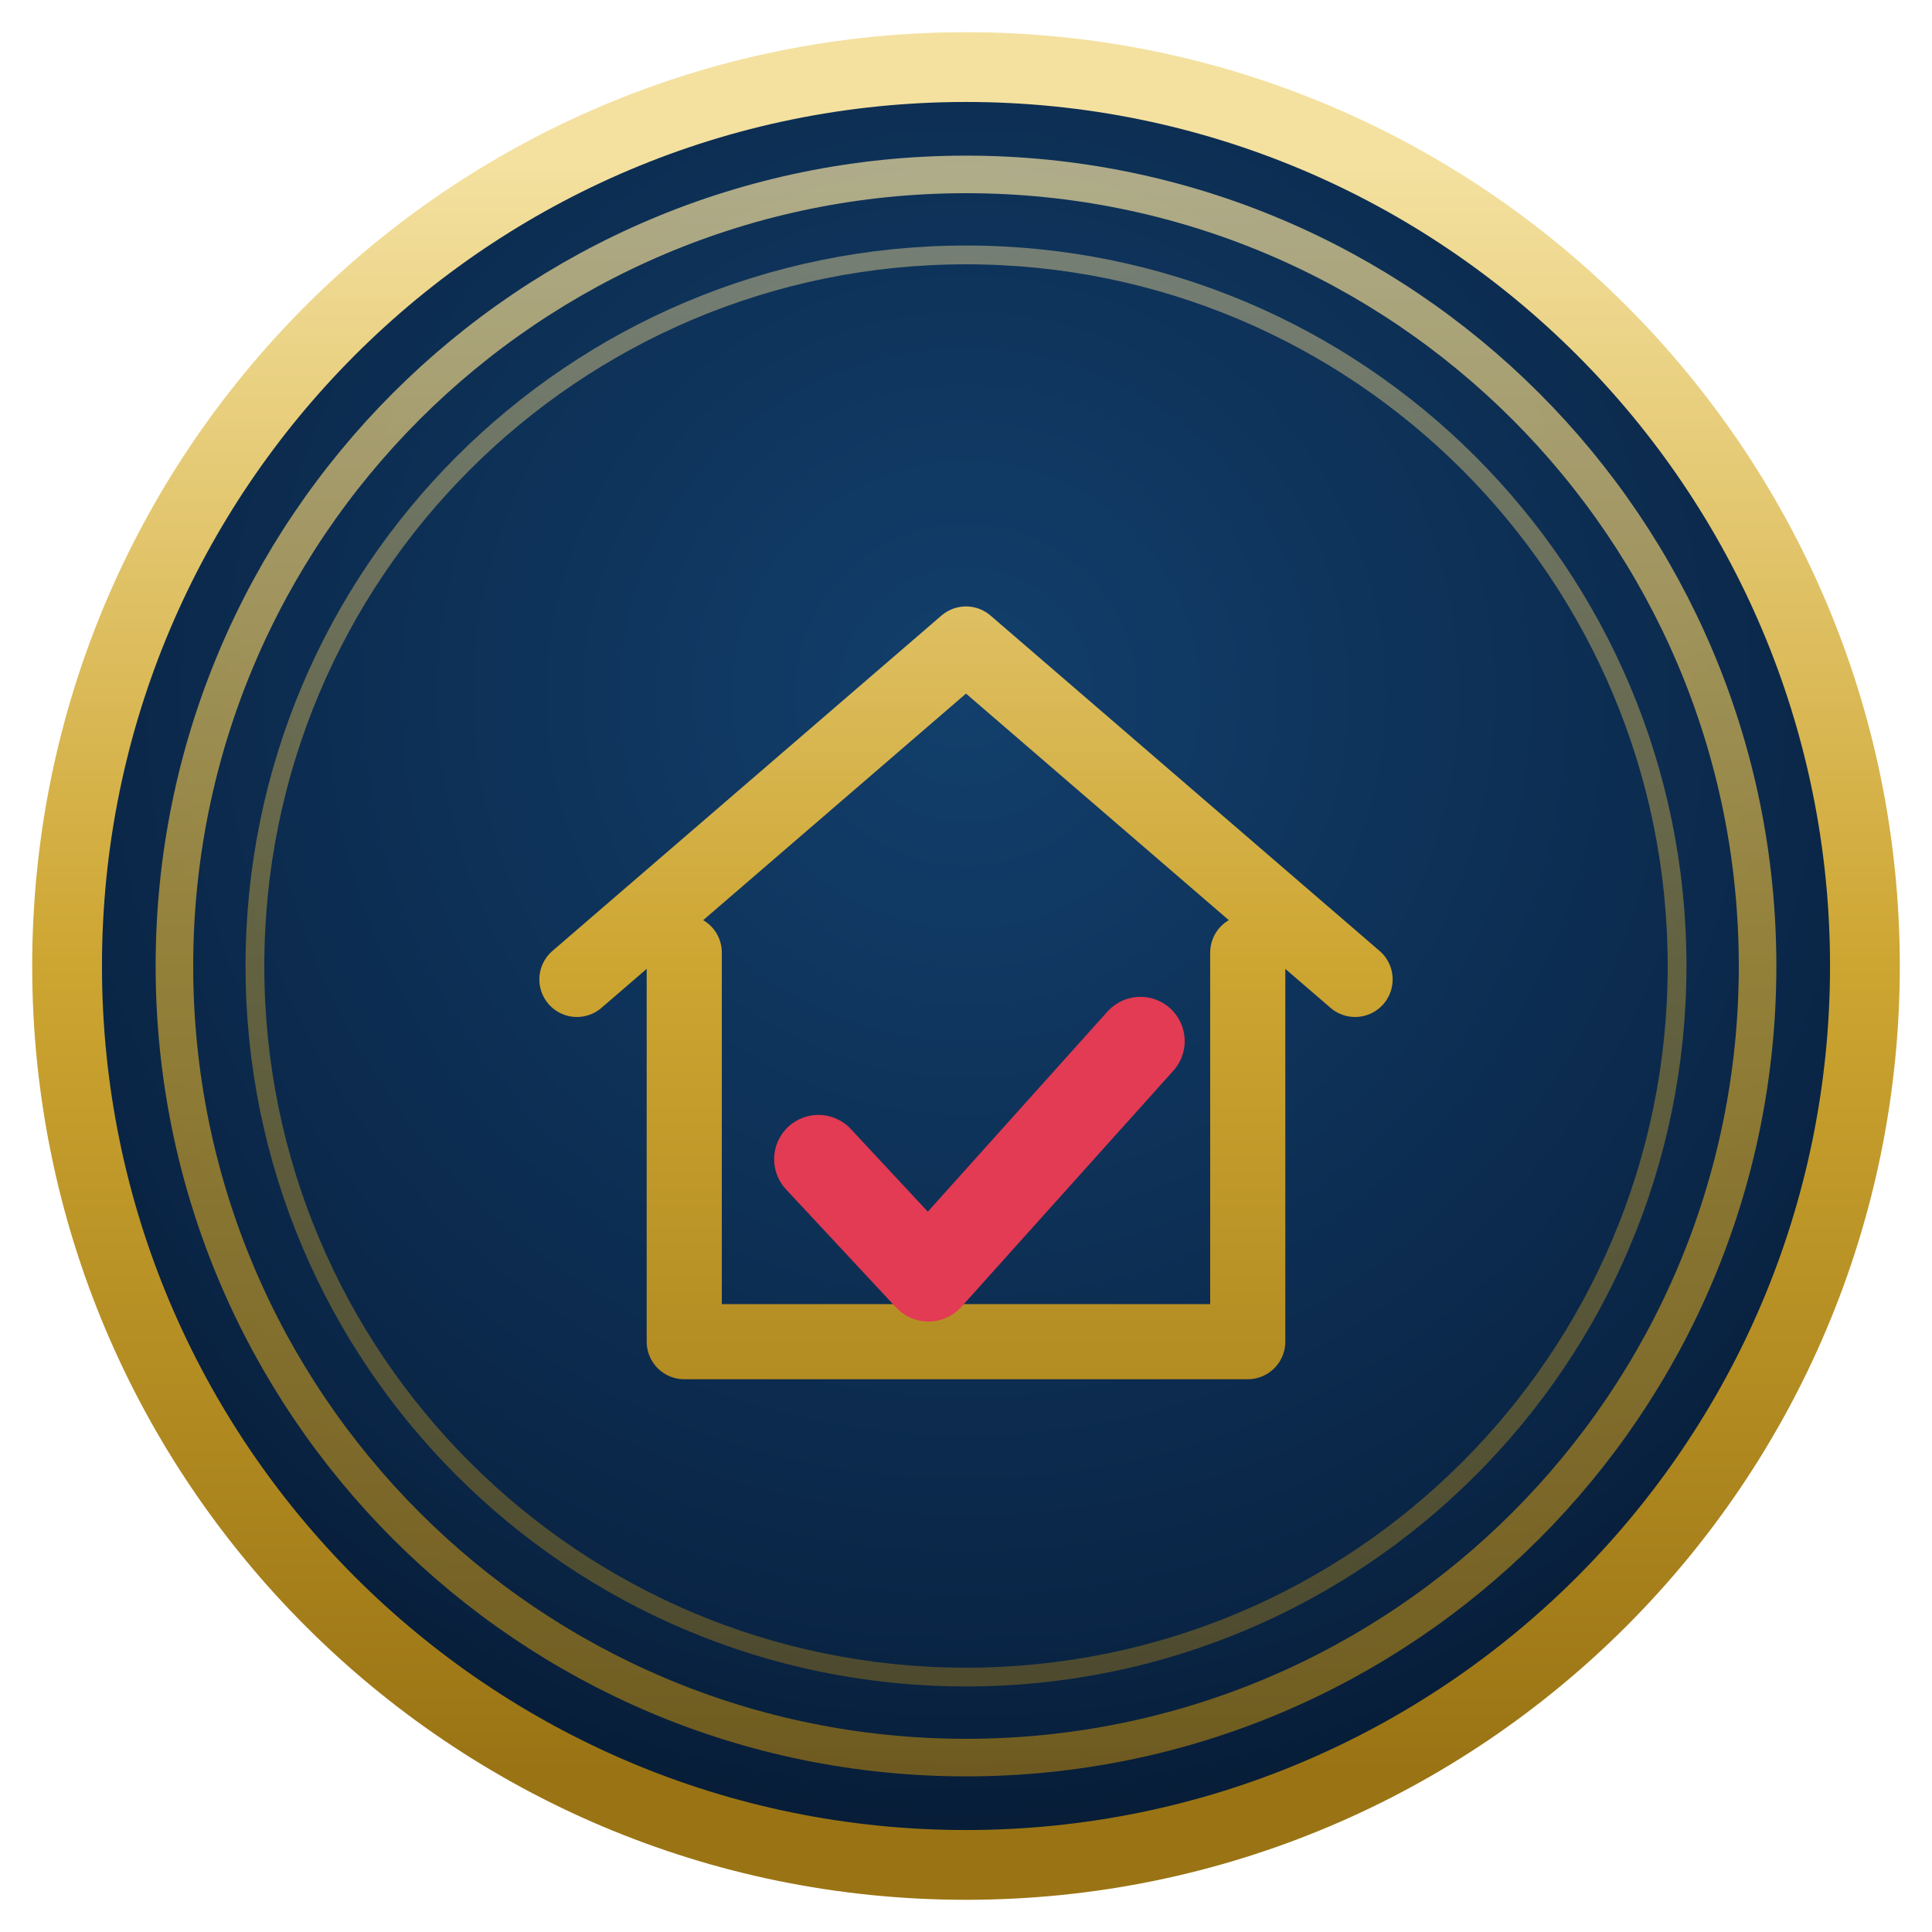
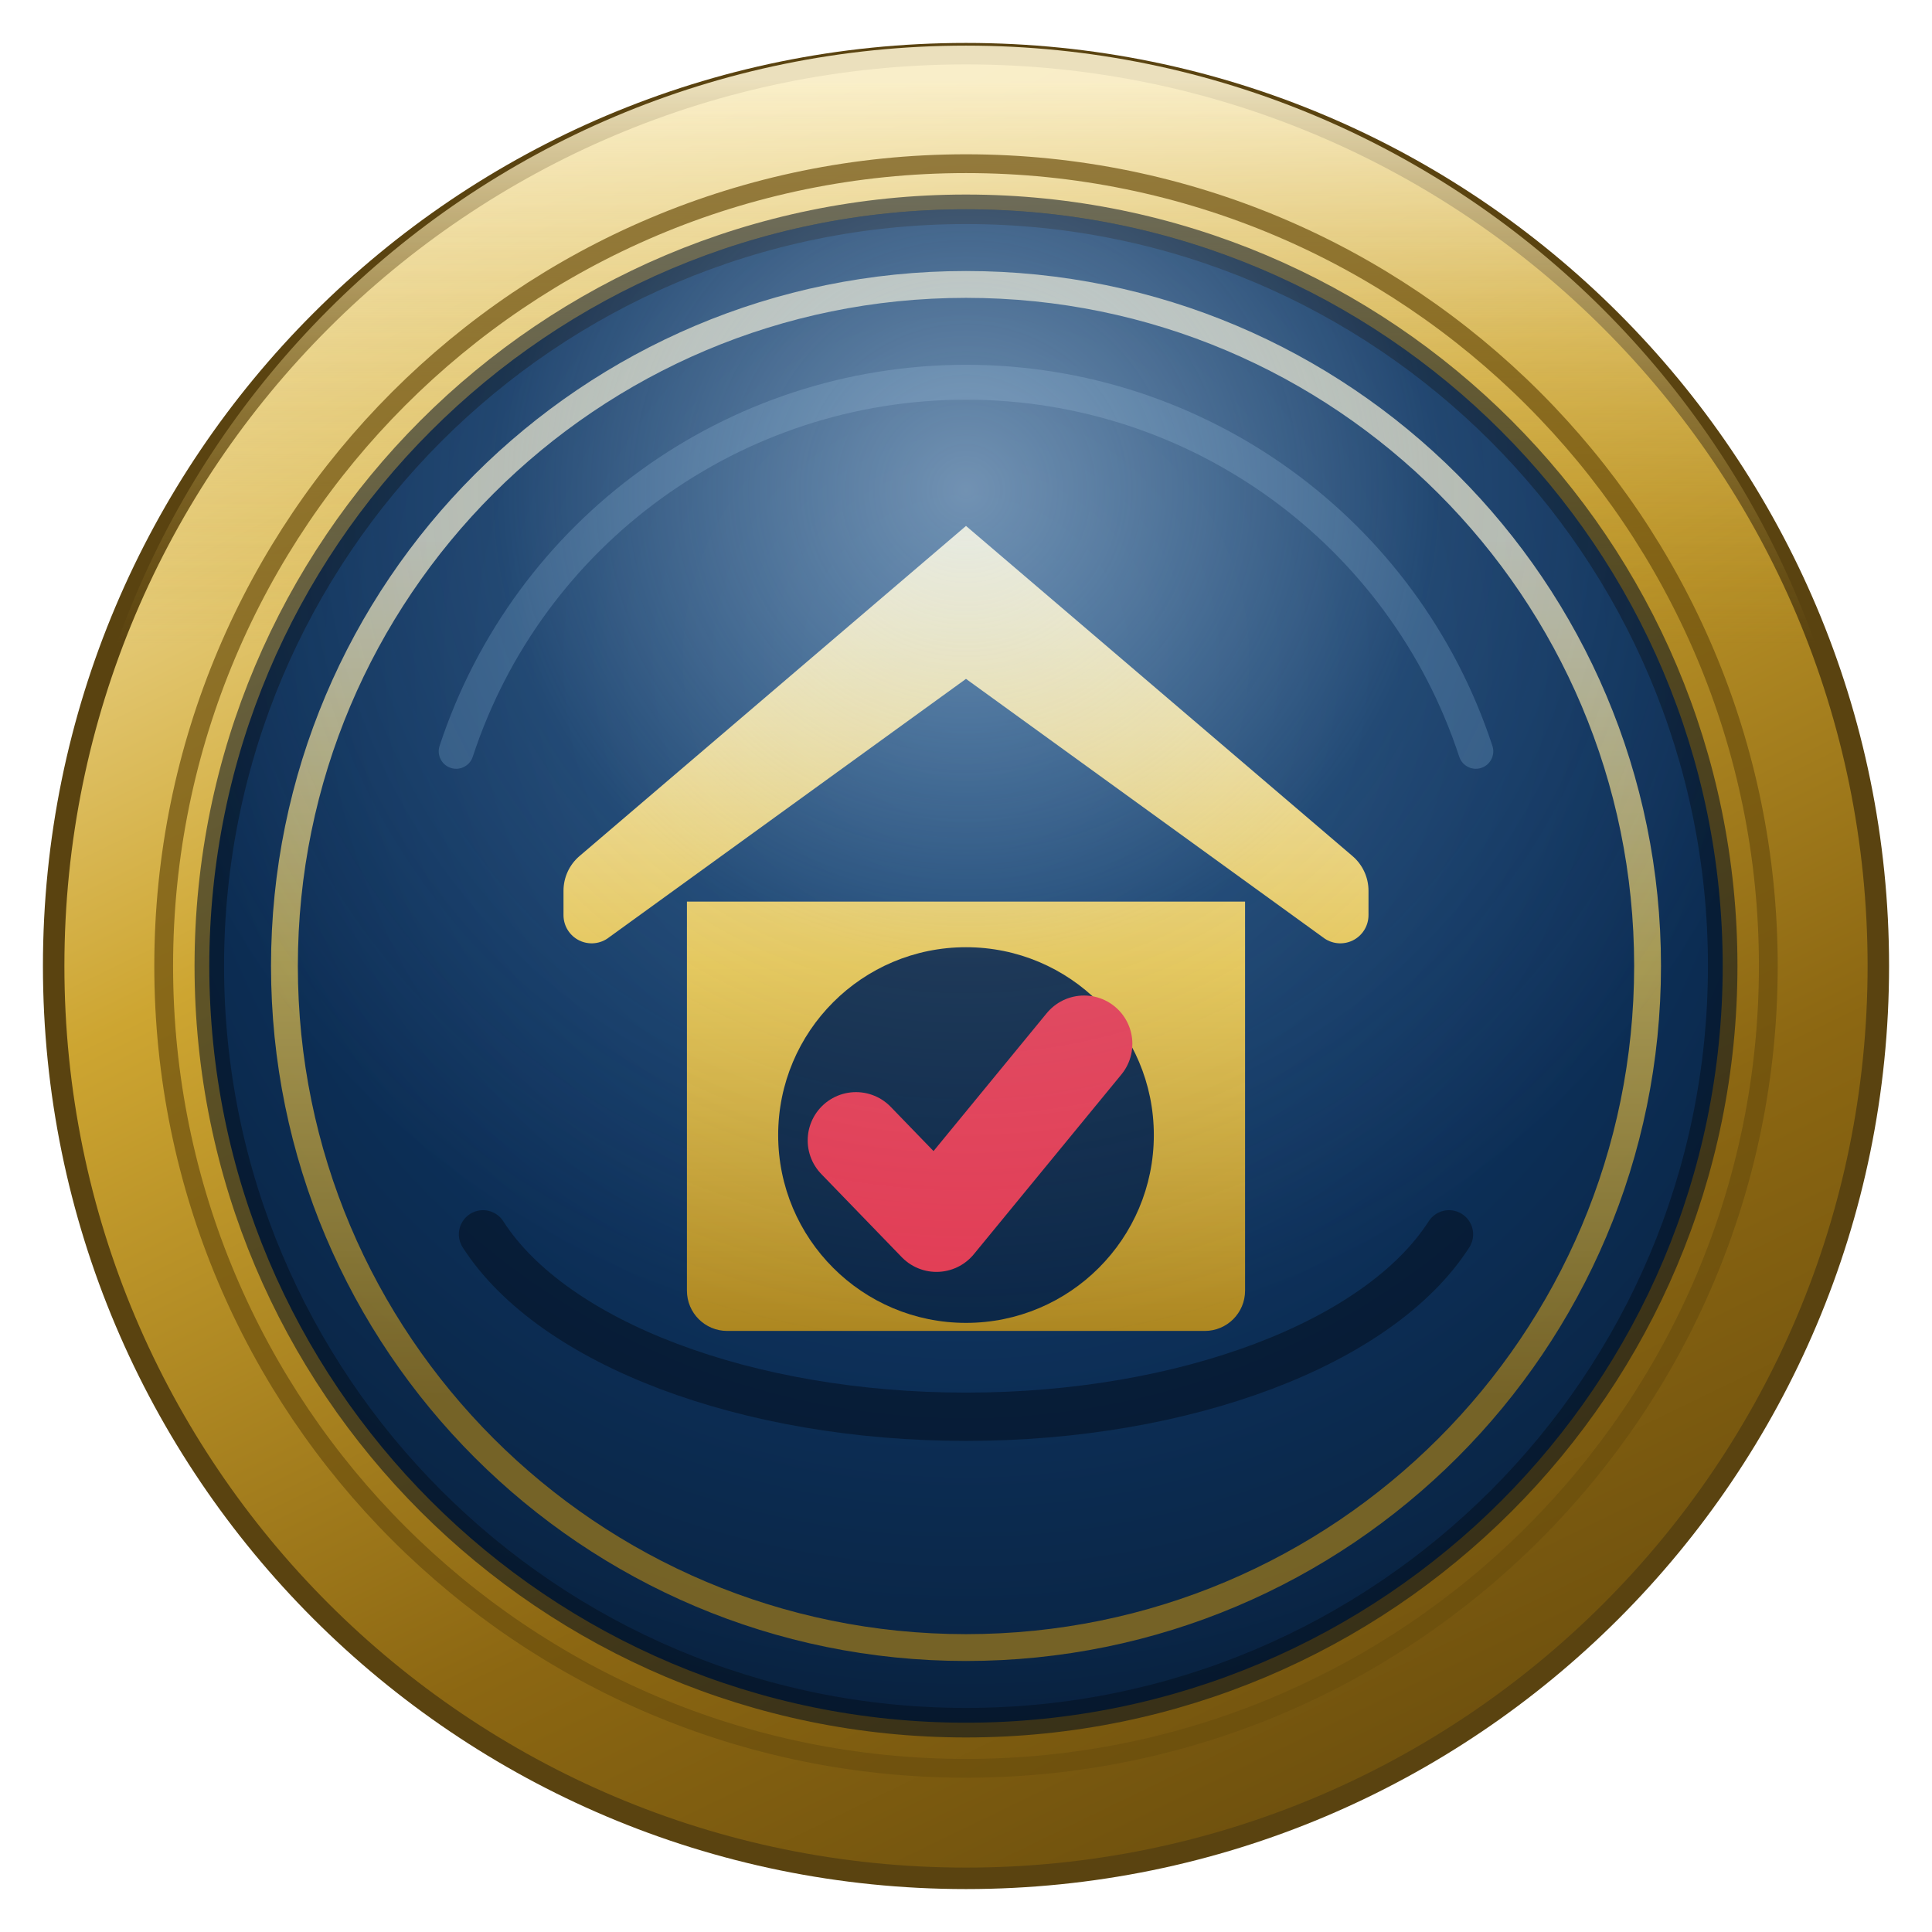
<svg xmlns="http://www.w3.org/2000/svg" viewBox="0 0 72 72" role="img" aria-label="InterNACHI Certified Professional Inspector seal">
  <defs>
-     <radialGradient id="in-face" cx="50%" cy="35%" r="72%">
-       <stop offset="0" stop-color="#123f6c" />
-       <stop offset="0.7" stop-color="#0a2647" />
+     <linearGradient id="in-bezel" x1="20" y1="3" x2="52" y2="69" gradientUnits="userSpaceOnUse">
+       <stop offset="0" stop-color="#f7e7ad" />
+       <stop offset="0.34" stop-color="#cda531" />
+       <stop offset="0.72" stop-color="#8c6712" />
+       <stop offset="1" stop-color="#6b4e0d" />
+     </linearGradient>
+     <linearGradient id="in-sheen" x1="0" y1="3" x2="0" y2="24" gradientUnits="userSpaceOnUse">
+       <stop offset="0" stop-color="#fbf1cf" />
+       <stop offset="1" stop-color="#cda531" stop-opacity="0" />
+     </linearGradient>
+     <radialGradient id="in-face" cx="50%" cy="30%" r="82%">
+       <stop offset="0" stop-color="#15477a" />
+       <stop offset="0.45" stop-color="#0e3460" />
+       <stop offset="0.78" stop-color="#0a2647" />
      <stop offset="1" stop-color="#04162c" />
    </radialGradient>
-     <linearGradient id="in-brass" x1="0" y1="6" x2="0" y2="66" gradientUnits="userSpaceOnUse">
-       <stop offset="0" stop-color="#f4e1a0" />
-       <stop offset="0.5" stop-color="#cda531" />
-       <stop offset="1" stop-color="#9a7414" />
+     <radialGradient id="in-gloss" cx="50%" cy="19%" r="56%">
+       <stop offset="0" stop-color="#cfe2f3" stop-opacity="0.5" />
+       <stop offset="0.55" stop-color="#cfe2f3" stop-opacity="0.1" />
+       <stop offset="1" stop-color="#cfe2f3" stop-opacity="0" />
+     </radialGradient>
+     <linearGradient id="in-glyph" x1="0" y1="20" x2="0" y2="52" gradientUnits="userSpaceOnUse">
+       <stop offset="0" stop-color="#fbf1cf" />
+       <stop offset="0.5" stop-color="#e6c552" />
+       <stop offset="1" stop-color="#a37c18" />
    </linearGradient>
  </defs>
-   <circle cx="36" cy="36" r="33.5" fill="url(#in-face)" stroke="url(#in-brass)" stroke-width="2.6" />
-   <circle cx="36" cy="36" r="29.5" fill="none" stroke="url(#in-brass)" stroke-width="1.4" opacity="0.7" />
-   <circle cx="36" cy="36" r="26.5" fill="none" stroke="url(#in-brass)" stroke-width="0.7" opacity="0.45" />
-   <g fill="none" stroke="url(#in-brass)" stroke-width="2.8" stroke-linejoin="round" stroke-linecap="round">
-     <path d="M21.5 36.5 36 24 50.5 36.5" />
-     <path d="M25.5 35.5V50h21V35.5" />
-   </g>
-   <path d="M30.5 43.2 34.6 47.6 42.5 38.8" fill="none" stroke="#e23b53" stroke-width="3.3" stroke-linecap="round" stroke-linejoin="round" />
+   <circle cx="36" cy="36" r="34.4" fill="#5a4310" />
+   <circle cx="36" cy="36" r="33.6" fill="url(#in-bezel)" />
+   <circle cx="36" cy="35.3" r="33.6" fill="url(#in-sheen)" opacity="0.9" />
+   <circle cx="36" cy="36" r="28.2" fill="url(#in-face)" />
+   <circle cx="36" cy="36" r="29.9" fill="none" stroke="#6b4e0d" stroke-width="0.7" opacity="0.7" />
+   <circle cx="36" cy="36" r="25.4" fill="none" stroke="url(#in-glyph)" stroke-width="1" opacity="0.7" />
+   <circle cx="36" cy="36" r="28.2" fill="none" stroke="#04101f" stroke-width="1.1" opacity="0.55" />
+   <path d="M17 28a20 20 0 0 1 38 0" fill="none" stroke="#5b86b0" stroke-width="1.3" opacity="0.4" stroke-linecap="round" />
+   <path d="M18 46a19 10 0 0 0 36 0" fill="none" stroke="#020c1a" stroke-width="1.8" opacity="0.5" stroke-linecap="round" />
+   <path d="M36 19.6 21.6 31.9a1.7 1.7 0 0 0-.6 1.3v0.9a1.05 1.05 0 0 0 1.7.83L36 25.3l13.3 9.63a1.05 1.05 0 0 0 1.7-.83v-0.9a1.7 1.7 0 0 0-.6-1.3Z" fill="url(#in-glyph)" />
+   <path d="M25.6 33.6h20.8v14.5a1.5 1.5 0 0 1-1.5 1.5H27.1a1.5 1.5 0 0 1-1.5-1.5Z" fill="url(#in-glyph)" />
+   <circle cx="36" cy="42.3" r="7" fill="#0a2647" />
+   <path d="M31.9 42.5 34.9 45.6 40.4 38.9" fill="none" stroke="#e23b53" stroke-width="3.6" stroke-linecap="round" stroke-linejoin="round" />
+   <circle cx="36" cy="36" r="28.2" fill="url(#in-gloss)" />
</svg>
